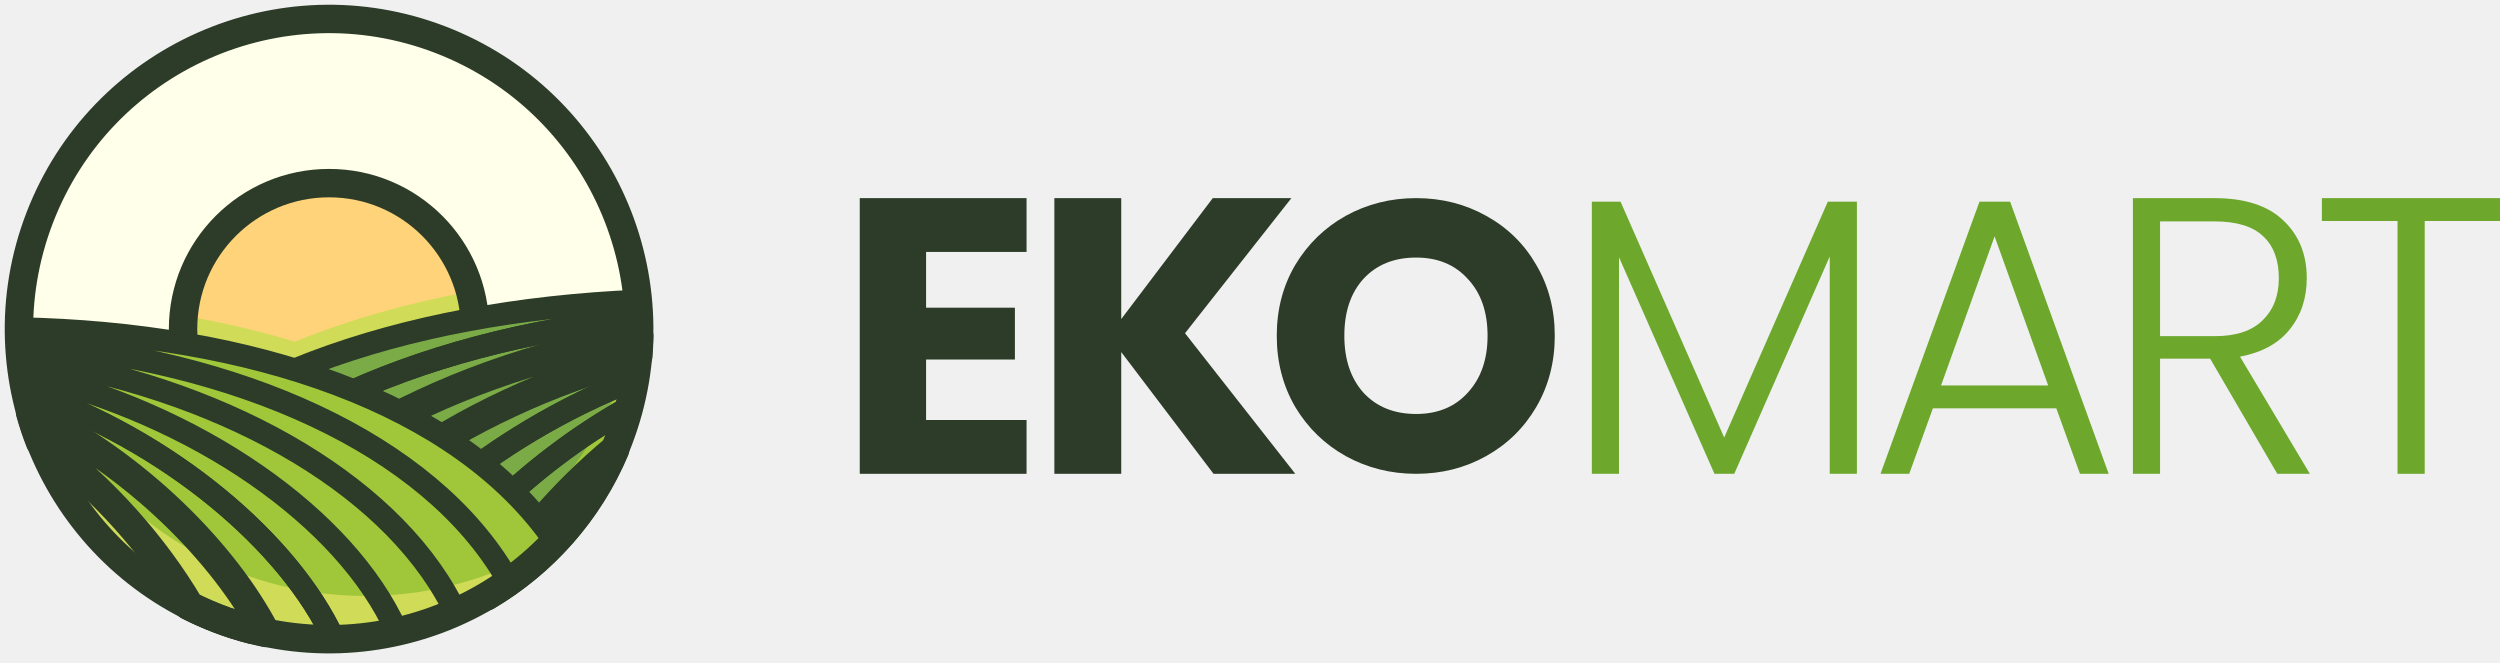
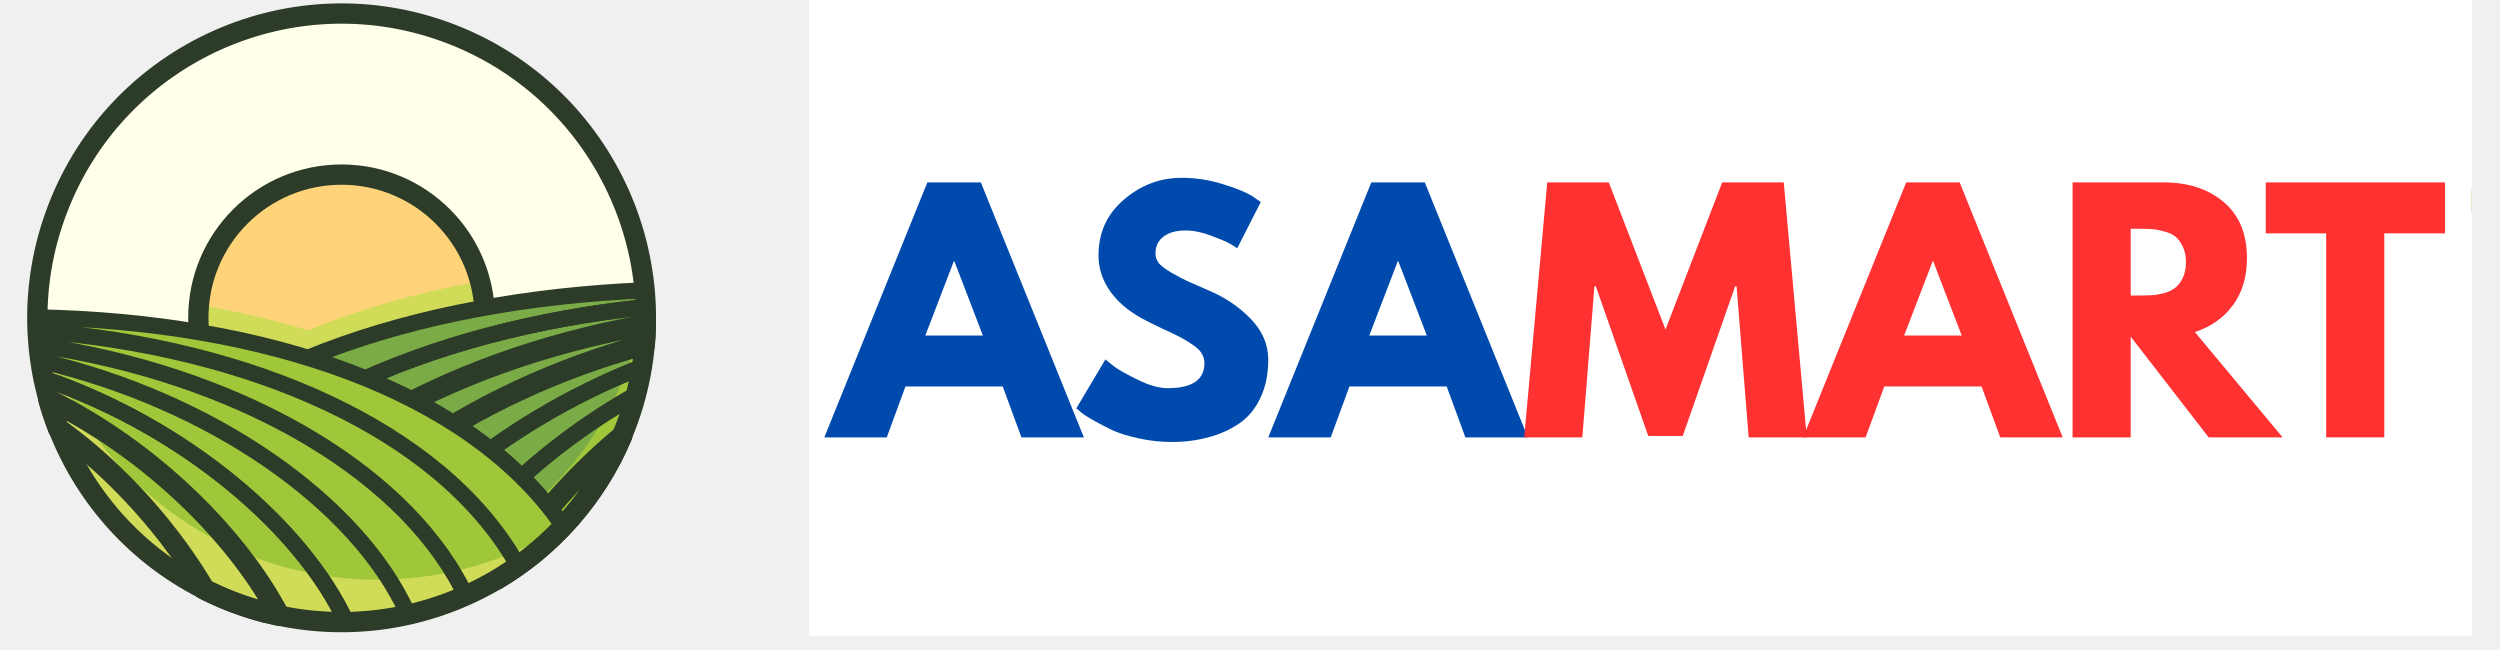
- <svg xmlns="http://www.w3.org/2000/svg" width="132" height="35" viewBox="0 0 132 35" fill="none">
-   <path d="M74.773 25.017C73.427 25.017 72.19 24.706 71.062 24.085C69.948 23.465 69.058 22.601 68.392 21.494C67.739 20.374 67.413 19.119 67.413 17.729C67.413 16.339 67.739 15.09 68.392 13.984C69.058 12.877 69.948 12.013 71.062 11.392C72.19 10.771 73.427 10.461 74.773 10.461C76.118 10.461 77.348 10.771 78.463 11.392C79.591 12.013 80.475 12.877 81.113 13.984C81.766 15.09 82.092 16.339 82.092 17.729C82.092 19.119 81.766 20.374 81.113 21.494C80.461 22.601 79.577 23.465 78.463 24.085C77.348 24.706 76.118 25.017 74.773 25.017ZM74.773 21.858C75.915 21.858 76.825 21.481 77.505 20.725C78.198 19.969 78.544 18.97 78.544 17.729C78.544 16.474 78.198 15.475 77.505 14.733C76.825 13.977 75.915 13.599 74.773 13.599C73.618 13.599 72.693 13.97 72 14.712C71.321 15.455 70.981 16.46 70.981 17.729C70.981 18.984 71.321 19.989 72 20.745C72.693 21.487 73.618 21.858 74.773 21.858Z" fill="#2C3C28" />
-   <path d="M98.045 10.649V25.017H96.61V13.543L91.569 25.017H90.524L85.484 13.585V25.017H84.049V10.649H85.565L91.037 23.101L96.508 10.649H98.045Z" fill="#6DA82D" />
-   <path d="M108.573 21.56H102.057L100.807 25.017H99.29L104.516 10.649H106.135L111.339 25.017H109.823L108.573 21.56ZM108.143 20.352L105.315 12.481L102.487 20.352H108.143Z" fill="#6DA82D" />
-   <path d="M120.24 25.017L116.695 18.936H114.051V25.017H112.617V10.461H116.92C118.519 10.461 119.728 10.85 120.547 11.627C121.38 12.405 121.797 13.425 121.797 14.688C121.797 15.743 121.497 16.646 120.896 17.395C120.308 18.131 119.434 18.61 118.273 18.832L121.961 25.017H120.24ZM114.051 17.749H116.941C118.061 17.749 118.901 17.472 119.461 16.916C120.035 16.361 120.322 15.618 120.322 14.688C120.322 13.73 120.049 12.995 119.502 12.481C118.956 11.953 118.095 11.69 116.92 11.69H114.051V17.749Z" fill="#6DA82D" />
-   <path d="M132 10.461V11.669H128.025V25.017H126.59V11.669H122.595V10.461H132Z" fill="#6DA82D" />
-   <path d="M48.897 13.302V16.246H53.587V18.983H48.897V22.176H54.202V25.017H45.395V10.461H54.202V13.302H48.897Z" fill="#2C3C28" />
-   <path d="M64.075 25.017L59.201 18.589V25.017H55.67V10.461H59.201V16.847L64.034 10.461H68.185L62.568 17.594L68.392 25.017H64.075Z" fill="#2C3C28" />
-   <path d="M32.655 23.25C35.9 14.811 31.689 5.34 23.25 2.095C14.811 -1.15 5.34 3.061 2.095 11.5C-1.15 19.939 3.061 29.41 11.5 32.655C19.939 35.9 29.41 31.689 32.655 23.25Z" fill="#FFFFEA" />
-   <path d="M25.08 17.374C25.08 21.629 21.631 25.081 17.373 25.081C13.117 25.081 9.665 21.632 9.665 17.374C9.665 13.118 13.115 9.669 17.373 9.669C21.628 9.666 25.08 13.118 25.08 17.374Z" fill="#FFD379" />
-   <path d="M17.376 25.081C21.631 25.081 25.084 21.632 25.084 17.374C25.084 16.687 24.987 16.026 24.817 15.394C21.512 16.006 18.393 16.884 15.565 18.045C13.707 17.473 11.743 17.02 9.706 16.675C9.686 16.906 9.671 17.14 9.671 17.376C9.671 21.629 13.12 25.081 17.376 25.081Z" fill="#D0DB58" />
-   <path d="M25.08 17.374C25.08 21.629 21.631 25.081 17.373 25.081C13.117 25.081 9.665 21.632 9.665 17.374C9.665 13.118 13.115 9.669 17.373 9.669C21.628 9.666 25.08 13.118 25.08 17.374Z" stroke="#2C3C28" stroke-width="1.5" stroke-miterlimit="10" stroke-linecap="round" stroke-linejoin="round" />
-   <path d="M33.73 16.799C33.72 16.496 33.703 16.195 33.675 15.896C21.285 16.426 10.12 20.167 4.474 27.446C5.208 28.384 6.039 29.245 6.956 30.003C7.872 30.759 8.874 31.413 9.938 31.958C10.998 32.5 12.124 32.933 13.303 33.234C14.485 33.535 15.718 33.704 16.984 33.734C17.114 33.736 17.243 33.744 17.375 33.744C18.631 33.744 19.852 33.597 21.026 33.331C22.695 32.95 24.269 32.316 25.699 31.468C28.701 29.692 31.089 26.984 32.459 23.743C32.763 23.027 33.014 22.283 33.215 21.52C33.342 21.032 33.447 20.532 33.529 20.027C33.593 19.629 33.643 19.227 33.678 18.819C33.708 18.468 33.728 18.115 33.735 17.759C33.737 17.63 33.745 17.503 33.745 17.374C33.745 17.182 33.737 16.991 33.73 16.799Z" fill="#7BAB47" />
-   <path d="M33.243 18.508C33.029 19.333 32.755 20.134 32.429 20.905C30.952 24.402 28.378 27.32 25.142 29.235C23.598 30.15 21.904 30.834 20.103 31.242C18.837 31.53 17.521 31.687 16.166 31.687C16.024 31.687 15.885 31.68 15.746 31.677C14.378 31.645 13.05 31.463 11.776 31.137C10.505 30.811 9.292 30.344 8.15 29.762C7.001 29.175 5.922 28.469 4.934 27.655C4.81 27.551 4.688 27.441 4.566 27.334C4.536 27.372 4.504 27.409 4.474 27.449C5.208 28.387 6.039 29.247 6.956 30.006C7.872 30.762 8.874 31.416 9.938 31.96C10.998 32.503 12.124 32.935 13.303 33.236C14.485 33.537 15.718 33.706 16.984 33.736C17.114 33.739 17.243 33.746 17.375 33.746C18.631 33.746 19.852 33.599 21.026 33.333C22.695 32.953 24.269 32.319 25.699 31.471C28.701 29.695 31.089 26.986 32.459 23.746C32.763 23.029 33.014 22.286 33.215 21.522C33.342 21.035 33.447 20.535 33.529 20.03C33.593 19.632 33.643 19.229 33.678 18.821C33.708 18.47 33.728 18.117 33.735 17.762C33.737 17.632 33.745 17.505 33.745 17.376C33.745 17.185 33.737 16.993 33.73 16.802C33.723 16.57 33.705 16.341 33.688 16.11C33.658 16.376 33.623 16.64 33.581 16.901C33.491 17.443 33.379 17.98 33.243 18.508Z" fill="#A0C73A" />
-   <path d="M32.459 23.74C29.698 26.036 27.375 28.794 25.699 31.465C28.701 29.69 31.089 26.984 32.459 23.74Z" stroke="#2C3C28" stroke-width="1.541" stroke-miterlimit="10" stroke-linecap="round" stroke-linejoin="round" />
-   <path d="M33.678 18.819C33.707 18.468 33.727 18.115 33.735 17.759C22.876 19.692 13.594 25.021 9.938 31.956C10.998 32.498 12.124 32.93 13.303 33.231C16.273 27.068 24.174 21.388 33.678 18.819Z" stroke="#2C3C28" stroke-width="1.541" stroke-miterlimit="10" stroke-linecap="round" stroke-linejoin="round" />
-   <path d="M33.735 17.759C33.737 17.63 33.745 17.503 33.745 17.374C33.745 17.182 33.737 16.991 33.73 16.799C21.916 18.028 11.54 22.656 6.956 30.001C7.871 30.757 8.874 31.411 9.938 31.956C13.594 25.022 22.876 19.692 33.735 17.759Z" stroke="#2C3C28" stroke-width="1.2" stroke-miterlimit="10" stroke-linecap="round" stroke-linejoin="round" />
-   <path d="M33.73 16.799C33.72 16.496 33.703 16.195 33.675 15.896C21.285 16.426 10.12 20.167 4.474 27.446C5.208 28.384 6.039 29.245 6.956 30.003C11.54 22.656 21.916 18.025 33.73 16.799Z" stroke="#2C3C28" stroke-width="1.2" stroke-miterlimit="10" stroke-linecap="round" stroke-linejoin="round" />
-   <path d="M32.459 23.74C32.762 23.024 33.013 22.28 33.215 21.517C27.741 24.574 23.314 29.162 21.025 33.328C22.694 32.948 24.269 32.313 25.699 31.465C27.375 28.794 29.698 26.038 32.459 23.74Z" stroke="#2C3C28" stroke-width="1.2" stroke-miterlimit="10" stroke-linecap="round" stroke-linejoin="round" />
-   <path d="M33.217 21.517C33.344 21.03 33.448 20.53 33.53 20.025C25.825 23.037 19.555 28.528 16.988 33.731C17.118 33.734 17.247 33.741 17.379 33.741C18.635 33.741 19.856 33.594 21.03 33.328C23.316 29.165 27.743 24.576 33.217 21.517Z" stroke="#2C3C28" stroke-width="1.2" stroke-miterlimit="10" stroke-linecap="round" stroke-linejoin="round" />
-   <path d="M33.529 20.027C33.594 19.63 33.644 19.227 33.679 18.819C24.175 21.39 16.274 27.071 13.304 33.234C14.486 33.535 15.719 33.704 16.985 33.734C19.554 28.531 25.824 23.039 33.529 20.027Z" stroke="#2C3C28" stroke-width="1.2" stroke-miterlimit="10" stroke-linecap="round" stroke-linejoin="round" />
-   <path d="M1.006 17.351C1.006 17.359 1.006 17.366 1.006 17.374C1.006 17.612 1.013 17.849 1.023 18.082C1.036 18.341 1.053 18.6 1.075 18.856C1.1 19.137 1.133 19.418 1.173 19.694C1.217 20.012 1.269 20.328 1.332 20.639C1.409 21.025 1.506 21.403 1.61 21.776C1.757 22.308 1.931 22.828 2.13 23.335C3.602 27.098 6.425 30.18 10.007 31.988C11.263 32.622 12.608 33.102 14.023 33.396C15.105 33.622 16.227 33.741 17.376 33.741C17.458 33.741 17.538 33.736 17.62 33.736C22.224 33.669 26.367 31.702 29.299 28.583C24.241 21.214 13.175 17.592 1.006 17.351Z" fill="#A0C73A" />
-   <path d="M19.331 31.468C18.008 31.468 16.715 31.331 15.468 31.07C13.839 30.732 12.287 30.177 10.84 29.448C6.716 27.364 3.463 23.813 1.767 19.48C1.538 18.896 1.337 18.296 1.168 17.684C1.138 17.575 1.11 17.463 1.08 17.354C1.056 17.354 1.031 17.351 1.006 17.351C1.006 17.359 1.006 17.366 1.006 17.374C1.006 17.612 1.013 17.849 1.023 18.082C1.036 18.341 1.053 18.6 1.075 18.856C1.1 19.137 1.133 19.418 1.173 19.694C1.217 20.012 1.269 20.328 1.332 20.639C1.409 21.025 1.506 21.403 1.61 21.776C1.757 22.308 1.931 22.828 2.13 23.335C3.602 27.098 6.425 30.18 10.007 31.988C11.263 32.622 12.608 33.102 14.023 33.396C15.105 33.622 16.227 33.741 17.376 33.741C17.458 33.741 17.538 33.736 17.62 33.736C22.191 33.669 26.305 31.729 29.235 28.648C26.432 30.384 23.141 31.408 19.612 31.461C19.52 31.463 19.425 31.468 19.331 31.468Z" fill="#D0DB58" />
-   <path d="M1.608 21.778C1.755 22.311 1.929 22.83 2.128 23.338C5.461 25.738 8.217 28.959 10.005 31.991C11.261 32.625 12.606 33.105 14.022 33.398C11.858 29.252 7.264 24.564 1.608 21.778Z" stroke="#2C3C28" stroke-width="1.541" stroke-miterlimit="10" stroke-linecap="round" stroke-linejoin="round" />
-   <path d="M2.131 23.335C3.604 27.098 6.427 30.18 10.008 31.988C8.22 28.959 5.464 25.738 2.131 23.335Z" stroke="#2C3C28" stroke-width="1.2" stroke-miterlimit="10" stroke-linecap="round" stroke-linejoin="round" />
-   <path d="M1.333 20.642C1.41 21.027 1.507 21.405 1.611 21.778C7.267 24.566 11.861 29.252 14.024 33.398C15.106 33.624 16.228 33.744 17.377 33.744C17.459 33.744 17.539 33.739 17.621 33.739C15.28 28.687 8.99 23.265 1.333 20.642Z" stroke="#2C3C28" stroke-width="1.2" stroke-miterlimit="10" stroke-linecap="round" stroke-linejoin="round" />
-   <path d="M1.023 18.082C1.013 17.849 1.006 17.612 1.006 17.374C1.006 17.366 1.006 17.359 1.006 17.351C13.175 17.592 24.241 21.214 29.299 28.583C26.367 31.702 22.224 33.669 17.62 33.736C15.279 28.688 8.992 23.266 1.332 20.639C1.269 20.328 1.217 20.012 1.173 19.694M1.023 18.082C12.466 18.973 22.636 23.375 26.77 30.54C22.639 23.375 12.466 18.973 1.023 18.082ZM1.023 18.082C1.036 18.341 1.053 18.6 1.075 18.856M1.075 18.856C11.447 20.386 20.443 25.352 23.848 31.906C20.443 25.35 11.449 20.383 1.075 18.856ZM1.075 18.856C1.1 19.137 1.133 19.418 1.173 19.694M1.173 19.694C10.44 21.853 18.242 27.34 20.923 33.271" stroke="#2C3C28" stroke-width="1.2" stroke-miterlimit="10" stroke-linecap="round" stroke-linejoin="round" />
-   <path d="M32.655 23.25C35.9 14.811 31.689 5.34 23.25 2.095C14.811 -1.15 5.34 3.061 2.095 11.5C-1.15 19.939 3.061 29.41 11.5 32.655C19.939 35.9 29.41 31.689 32.655 23.25Z" stroke="#2C3C28" stroke-width="1.5" stroke-miterlimit="10" stroke-linecap="round" stroke-linejoin="round" />
+ <svg xmlns="http://www.w3.org/2000/svg" width="181" zoomAndPan="magnify" viewBox="0 0 135.75 35.25" height="47" preserveAspectRatio="xMidYMid meet" version="1.0">
+   <defs>
+     <g />
+     <clipPath id="60a02eacb0">
+       <path d="M 124 10 L 134.215 10 L 134.215 25 L 124 25 Z M 124 10 " clip-rule="nonzero" />
+     </clipPath>
+     <clipPath id="c26c643ff7">
+       <path d="M 17 19 L 36 19 L 36 34.516 L 17 34.516 Z M 17 19 " clip-rule="nonzero" />
+     </clipPath>
+     <clipPath id="698201397f">
+       <path d="M 13 18 L 36 18 L 36 34.516 L 13 34.516 Z M 13 18 " clip-rule="nonzero" />
+     </clipPath>
+     <clipPath id="16a6179527">
+       <path d="M 1.293 20 L 20 20 L 20 34.516 L 1.293 34.516 Z M 1.293 20 " clip-rule="nonzero" />
+     </clipPath>
+     <clipPath id="5050d7ee67">
+       <path d="M 1.293 16 L 32 16 L 32 34.516 L 1.293 34.516 Z M 1.293 16 " clip-rule="nonzero" />
+     </clipPath>
+     <clipPath id="aaffa1fd81">
+       <path d="M 1.293 0 L 36 0 L 36 34.516 L 1.293 34.516 Z M 1.293 0 " clip-rule="nonzero" />
+     </clipPath>
+     <clipPath id="32024ad126">
+       <path d="M 43.922 0 L 134.215 0 L 134.215 34.516 L 43.922 34.516 Z M 43.922 0 " clip-rule="nonzero" />
+     </clipPath>
+     <clipPath id="6a7eae9a8d">
+       <path d="M 0.922 0 L 91.215 0 L 91.215 34.516 L 0.922 34.516 Z M 0.922 0 " clip-rule="nonzero" />
+     </clipPath>
+     <clipPath id="fa43ccc575">
+       <rect x="0" width="92" y="0" height="35" />
+     </clipPath>
+   </defs>
+   <path fill="#2c3c28" d="M 76.469 24.969 C 75.109 24.969 73.863 24.656 72.723 24.027 C 71.598 23.402 70.699 22.531 70.027 21.414 C 69.371 20.285 69.039 19.016 69.039 17.613 C 69.039 16.211 69.371 14.953 70.027 13.836 C 70.699 12.719 71.598 11.848 72.723 11.223 C 73.863 10.594 75.109 10.281 76.469 10.281 C 77.824 10.281 79.066 10.594 80.191 11.223 C 81.328 11.848 82.223 12.719 82.867 13.836 C 83.523 14.953 83.852 16.211 83.852 17.613 C 83.852 19.016 83.523 20.285 82.867 21.414 C 82.207 22.531 81.316 23.402 80.191 24.027 C 79.066 24.656 77.824 24.969 76.469 24.969 Z M 76.469 21.781 C 77.621 21.781 78.539 21.402 79.223 20.637 C 79.922 19.875 80.273 18.867 80.273 17.613 C 80.273 16.348 79.922 15.34 79.223 14.59 C 78.539 13.828 77.621 13.449 76.469 13.449 C 75.301 13.449 74.371 13.82 73.668 14.57 C 72.984 15.32 72.641 16.336 72.641 17.613 C 72.641 18.883 72.984 19.895 73.668 20.66 C 74.371 21.406 75.301 21.781 76.469 21.781 Z M 76.469 21.781 " fill-opacity="1" fill-rule="nonzero" />
+   <path fill="#6da82d" d="M 99.949 10.469 L 99.949 24.969 L 98.504 24.969 L 98.504 13.391 L 93.418 24.969 L 92.363 24.969 L 87.273 13.434 L 87.273 24.969 L 85.828 24.969 L 85.828 10.469 L 87.359 10.469 L 92.879 23.035 L 98.398 10.469 Z M 99.949 10.469 " fill-opacity="1" fill-rule="nonzero" />
+   <path fill="#6da82d" d="M 110.574 21.48 L 104 21.48 L 102.738 24.969 L 101.207 24.969 L 106.48 10.469 L 108.113 10.469 L 113.367 24.969 L 111.836 24.969 Z M 110.141 20.262 L 107.285 12.32 L 104.434 20.262 Z M 110.141 20.262 " fill-opacity="1" fill-rule="nonzero" />
+   <path fill="#6da82d" d="M 122.348 24.969 L 118.77 18.832 L 116.102 18.832 L 116.102 24.969 L 114.656 24.969 L 114.656 10.281 L 118.996 10.281 C 120.609 10.281 121.828 10.672 122.656 11.457 C 123.496 12.242 123.918 13.273 123.918 14.547 C 123.918 15.613 123.613 16.523 123.008 17.277 C 122.414 18.02 121.531 18.504 120.363 18.727 L 124.082 24.969 Z M 116.102 17.637 L 119.02 17.637 C 120.148 17.637 120.996 17.355 121.562 16.797 C 122.141 16.234 122.43 15.484 122.43 14.547 C 122.43 13.582 122.152 12.836 121.602 12.32 C 121.051 11.785 120.184 11.52 118.996 11.52 L 116.102 11.52 Z M 116.102 17.637 " fill-opacity="1" fill-rule="nonzero" />
+   <g clip-path="url(#60a02eacb0)">
+     <path fill="#6da82d" d="M 134.215 10.281 L 134.215 11.5 L 130.203 11.5 L 130.203 24.969 L 128.754 24.969 L 128.754 11.5 L 124.723 11.5 L 124.723 10.281 Z M 134.215 10.281 " fill-opacity="1" fill-rule="nonzero" />
+   </g>
+   <path fill="#2c3c28" d="M 50.355 13.148 L 50.355 16.117 L 55.09 16.117 L 55.09 18.879 L 50.355 18.879 L 50.355 22.102 L 55.711 22.102 L 55.711 24.969 L 46.824 24.969 L 46.824 10.281 L 55.711 10.281 L 55.711 13.148 Z M 50.355 13.148 " fill-opacity="1" fill-rule="nonzero" />
+   <path fill="#2c3c28" d="M 65.672 24.969 L 60.754 18.484 L 60.754 24.969 L 57.191 24.969 L 57.191 10.281 L 60.754 10.281 L 60.754 16.727 L 65.633 10.281 L 69.82 10.281 L 64.152 17.48 L 70.027 24.969 Z M 65.672 24.969 " fill-opacity="1" fill-rule="nonzero" />
+   <path fill="#ffffea" d="M 33.969 23.188 C 37.242 14.672 32.992 5.113 24.477 1.84 C 15.961 -1.434 6.406 2.812 3.133 11.328 C -0.145 19.844 4.105 29.402 12.621 32.676 C 21.137 35.949 30.695 31.703 33.969 23.188 Z M 33.969 23.188 " fill-opacity="1" fill-rule="nonzero" />
+   <path fill="#ffd379" d="M 26.324 17.258 C 26.324 21.551 22.844 25.035 18.547 25.035 C 14.254 25.035 10.77 21.555 10.77 17.258 C 10.77 12.961 14.25 9.48 18.547 9.48 C 22.844 9.48 26.324 12.961 26.324 17.258 Z M 26.324 17.258 " fill-opacity="1" fill-rule="nonzero" />
+   <path fill="#d0db58" d="M 18.551 25.035 C 22.844 25.035 26.328 21.555 26.328 17.258 C 26.328 16.562 26.23 15.895 26.059 15.258 C 22.723 15.875 19.574 16.762 16.723 17.934 C 14.848 17.355 12.863 16.898 10.809 16.551 C 10.789 16.785 10.773 17.02 10.773 17.258 C 10.773 21.551 14.254 25.035 18.551 25.035 Z M 18.551 25.035 " fill-opacity="1" fill-rule="nonzero" />
+   <path stroke-linecap="round" transform="matrix(0.734375, 0, 0, 0.734375, 1.291667, 0.000000979167)" fill="none" stroke-linejoin="round" d="M 34.087 23.5 C 34.087 29.346 29.348 34.09 23.496 34.09 C 17.651 34.09 12.906 29.351 12.906 23.5 C 12.906 17.649 17.645 12.91 23.496 12.91 C 29.348 12.91 34.087 17.649 34.087 23.5 Z M 34.087 23.5 " stroke="#2c3c28" stroke-width="1.5" stroke-opacity="1" stroke-miterlimit="10" />
+   <path fill="#7bab47" d="M 35.051 16.676 C 35.043 16.371 35.023 16.066 34.996 15.766 C 22.492 16.301 11.227 20.074 5.531 27.422 C 6.27 28.367 7.109 29.234 8.035 30 C 8.957 30.762 9.969 31.422 11.043 31.973 C 12.113 32.52 13.25 32.957 14.438 33.262 C 15.633 33.562 16.875 33.734 18.152 33.766 C 18.285 33.766 18.414 33.773 18.547 33.773 C 19.816 33.773 21.047 33.629 22.23 33.359 C 23.914 32.973 25.504 32.336 26.949 31.48 C 29.977 29.688 32.387 26.953 33.77 23.684 C 34.074 22.961 34.328 22.211 34.531 21.441 C 34.66 20.949 34.766 20.445 34.848 19.934 C 34.914 19.531 34.965 19.125 35 18.715 C 35.027 18.359 35.047 18.004 35.055 17.645 C 35.059 17.516 35.066 17.387 35.066 17.258 C 35.066 17.062 35.059 16.871 35.051 16.676 Z M 35.051 16.676 " fill-opacity="1" fill-rule="nonzero" />
+   <path fill="#a0c73a" d="M 34.559 18.402 C 34.344 19.234 34.066 20.043 33.738 20.82 C 32.246 24.348 29.652 27.293 26.387 29.227 C 24.828 30.148 23.117 30.84 21.301 31.25 C 20.023 31.543 18.695 31.699 17.328 31.699 C 17.184 31.699 17.043 31.691 16.902 31.691 C 15.523 31.656 14.184 31.473 12.898 31.145 C 11.617 30.816 10.391 30.344 9.238 29.758 C 8.078 29.164 6.992 28.453 5.996 27.633 C 5.867 27.527 5.746 27.414 5.621 27.309 C 5.594 27.344 5.559 27.383 5.531 27.422 C 6.27 28.371 7.109 29.238 8.035 30.004 C 8.957 30.766 9.969 31.426 11.043 31.977 C 12.113 32.523 13.25 32.961 14.438 33.262 C 15.633 33.566 16.875 33.738 18.152 33.766 C 18.285 33.77 18.414 33.777 18.547 33.777 C 19.816 33.777 21.047 33.629 22.23 33.359 C 23.914 32.977 25.504 32.336 26.949 31.48 C 29.977 29.688 32.387 26.957 33.77 23.688 C 34.074 22.965 34.328 22.215 34.531 21.441 C 34.66 20.949 34.766 20.445 34.848 19.938 C 34.914 19.535 34.965 19.129 35 18.719 C 35.027 18.363 35.047 18.008 35.055 17.648 C 35.059 17.516 35.066 17.391 35.066 17.258 C 35.066 17.066 35.059 16.871 35.051 16.68 C 35.043 16.445 35.027 16.215 35.008 15.98 C 34.977 16.25 34.945 16.516 34.902 16.781 C 34.809 17.328 34.699 17.867 34.559 18.402 Z M 34.559 18.402 " fill-opacity="1" fill-rule="nonzero" />
+   <path stroke-linecap="round" transform="matrix(0.734375, 0, 0, 0.734375, 1.291667, 0.000000979167)" fill="none" stroke-linejoin="round" d="M 44.225 32.245 C 40.433 35.399 37.241 39.191 34.938 42.862 C 39.06 40.42 42.342 36.702 44.225 32.245 Z M 44.225 32.245 " stroke="#2c3c28" stroke-width="1.541" stroke-opacity="1" stroke-miterlimit="10" />
+   <path stroke-linecap="round" transform="matrix(0.734375, 0, 0, 0.734375, 1.291667, 0.000000979167)" fill="none" stroke-linejoin="round" d="M 45.901 25.484 C 45.938 25 45.965 24.516 45.975 24.027 C 31.055 26.681 18.305 34.005 13.278 43.532 C 14.736 44.282 16.284 44.872 17.901 45.287 C 21.986 36.819 32.842 29.016 45.901 25.484 Z M 45.901 25.484 " stroke="#2c3c28" stroke-width="1.541" stroke-opacity="1" stroke-miterlimit="10" />
+   <path stroke-linecap="round" transform="matrix(0.734375, 0, 0, 0.734375, 1.291667, 0.000000979167)" fill="none" stroke-linejoin="round" d="M 45.975 24.027 C 45.98 23.851 45.991 23.676 45.991 23.5 C 45.991 23.234 45.98 22.973 45.97 22.707 C 29.736 24.399 15.48 30.755 9.183 40.846 C 10.438 41.888 11.816 42.787 13.278 43.532 C 18.305 34.005 31.055 26.681 45.975 24.027 Z M 45.975 24.027 " stroke="#2c3c28" stroke-width="1.2" stroke-opacity="1" stroke-miterlimit="10" />
+   <path stroke-linecap="round" transform="matrix(0.734375, 0, 0, 0.734375, 1.291667, 0.000000979167)" fill="none" stroke-linejoin="round" d="M 45.97 22.707 C 45.959 22.293 45.933 21.878 45.895 21.468 C 28.869 22.197 13.528 27.335 5.773 37.34 C 6.778 38.628 7.922 39.809 9.183 40.851 C 15.48 30.755 29.736 24.394 45.97 22.707 Z M 45.97 22.707 " stroke="#2c3c28" stroke-width="1.2" stroke-opacity="1" stroke-miterlimit="10" />
+   <path stroke-linecap="round" transform="matrix(0.734375, 0, 0, 0.734375, 1.291667, 0.000000979167)" fill="none" stroke-linejoin="round" d="M 44.225 32.245 C 44.64 31.261 44.986 30.239 45.262 29.191 C 37.741 33.394 31.656 39.697 28.512 45.42 C 30.805 44.899 32.97 44.027 34.933 42.862 C 37.236 39.191 40.433 35.404 44.225 32.245 Z M 44.225 32.245 " stroke="#2c3c28" stroke-width="1.2" stroke-opacity="1" stroke-miterlimit="10" />
+   <g clip-path="url(#c26c643ff7)">
+     <path stroke-linecap="round" transform="matrix(0.734375, 0, 0, 0.734375, 1.291667, 0.000000979167)" fill="none" stroke-linejoin="round" d="M 45.262 29.191 C 45.438 28.521 45.582 27.835 45.693 27.144 C 35.108 31.282 26.491 38.824 22.965 45.973 C 23.14 45.979 23.321 45.989 23.502 45.989 C 25.225 45.989 26.906 45.787 28.518 45.42 C 31.661 39.702 37.741 33.394 45.262 29.191 Z M 45.262 29.191 " stroke="#2c3c28" stroke-width="1.2" stroke-opacity="1" stroke-miterlimit="10" />
+   </g>
+   <g clip-path="url(#698201397f)">
+     <path stroke-linecap="round" transform="matrix(0.734375, 0, 0, 0.734375, 1.291667, 0.000000979167)" fill="none" stroke-linejoin="round" d="M 45.693 27.144 C 45.784 26.596 45.848 26.043 45.895 25.484 C 32.842 29.016 21.98 36.824 17.901 45.293 C 19.523 45.702 21.22 45.936 22.959 45.979 C 26.491 38.83 35.108 31.282 45.693 27.144 Z M 45.693 27.144 " stroke="#2c3c28" stroke-width="1.2" stroke-opacity="1" stroke-miterlimit="10" />
+   </g>
+   <path fill="#a0c73a" d="M 2.031 17.234 C 2.031 17.242 2.031 17.25 2.031 17.258 C 2.031 17.496 2.039 17.734 2.047 17.973 C 2.059 18.234 2.078 18.492 2.102 18.754 C 2.125 19.035 2.16 19.32 2.199 19.598 C 2.242 19.918 2.297 20.238 2.359 20.551 C 2.438 20.941 2.535 21.32 2.641 21.699 C 2.789 22.234 2.965 22.762 3.164 23.273 C 4.652 27.07 7.5 30.18 11.113 32.004 C 12.379 32.645 13.738 33.129 15.164 33.422 C 16.258 33.652 17.391 33.773 18.551 33.773 C 18.633 33.773 18.711 33.766 18.793 33.766 C 23.441 33.699 27.621 31.715 30.582 28.566 C 25.477 21.133 14.309 17.477 2.031 17.234 Z M 2.031 17.234 " fill-opacity="1" fill-rule="nonzero" />
+   <path fill="#d0db58" d="M 20.523 31.48 C 19.188 31.48 17.883 31.34 16.625 31.078 C 14.98 30.734 13.414 30.176 11.953 29.441 C 7.793 27.336 4.512 23.754 2.797 19.383 C 2.566 18.793 2.363 18.188 2.195 17.57 C 2.164 17.461 2.137 17.348 2.105 17.238 C 2.082 17.238 2.055 17.234 2.031 17.234 C 2.031 17.242 2.031 17.25 2.031 17.258 C 2.031 17.496 2.039 17.734 2.047 17.973 C 2.059 18.234 2.078 18.492 2.102 18.754 C 2.125 19.035 2.16 19.32 2.199 19.598 C 2.242 19.918 2.297 20.238 2.359 20.551 C 2.438 20.941 2.535 21.32 2.641 21.699 C 2.789 22.234 2.965 22.762 3.164 23.273 C 4.652 27.07 7.5 30.18 11.113 32.004 C 12.379 32.645 13.738 33.129 15.164 33.422 C 16.258 33.652 17.391 33.773 18.551 33.773 C 18.633 33.773 18.711 33.766 18.793 33.766 C 23.406 33.699 27.559 31.742 30.516 28.633 C 27.688 30.383 24.367 31.418 20.805 31.473 C 20.711 31.473 20.617 31.48 20.523 31.48 Z M 20.523 31.48 " fill-opacity="1" fill-rule="nonzero" />
+   <path stroke-linecap="round" transform="matrix(0.734375, 0, 0, 0.734375, 1.291667, 0.000000979167)" fill="none" stroke-linejoin="round" d="M 1.837 29.548 C 2.039 30.282 2.278 30.995 2.55 31.691 C 7.129 34.989 10.917 39.415 13.374 43.58 C 15.098 44.452 16.949 45.112 18.89 45.516 C 15.917 39.819 9.608 33.378 1.837 29.548 Z M 1.837 29.548 " stroke="#2c3c28" stroke-width="1.541" stroke-opacity="1" stroke-miterlimit="10" />
+   <path stroke-linecap="round" transform="matrix(0.734375, 0, 0, 0.734375, 1.291667, 0.000000979167)" fill="none" stroke-linejoin="round" d="M 2.55 31.691 C 4.576 36.862 8.454 41.096 13.374 43.58 C 10.917 39.415 7.129 34.989 2.55 31.691 Z M 2.55 31.691 " stroke="#2c3c28" stroke-width="1.2" stroke-opacity="1" stroke-miterlimit="10" />
+   <g clip-path="url(#16a6179527)">
+     <path stroke-linecap="round" transform="matrix(0.734375, 0, 0, 0.734375, 1.291667, 0.000000979167)" fill="none" stroke-linejoin="round" d="M 1.459 27.989 C 1.56 28.516 1.699 29.037 1.842 29.548 C 9.613 33.383 15.922 39.819 18.895 45.516 C 20.385 45.83 21.922 45.989 23.502 45.989 C 23.613 45.989 23.725 45.984 23.837 45.984 C 20.624 39.043 11.98 31.596 1.459 27.989 Z M 1.459 27.989 " stroke="#2c3c28" stroke-width="1.2" stroke-opacity="1" stroke-miterlimit="10" />
+   </g>
+   <g clip-path="url(#5050d7ee67)">
+     <path stroke-linecap="round" transform="matrix(0.734375, 0, 0, 0.734375, 1.291667, 0.000000979167)" fill="none" stroke-linejoin="round" d="M 1.028 24.473 C 1.018 24.149 1.007 23.824 1.007 23.5 C 1.007 23.489 1.007 23.479 1.007 23.468 C 17.725 23.798 32.933 28.777 39.885 38.899 C 35.853 43.186 30.161 45.888 23.832 45.979 C 20.619 39.043 11.98 31.596 1.454 27.984 C 1.369 27.559 1.294 27.122 1.236 26.686 M 1.028 24.473 C 16.752 25.697 30.725 31.745 36.406 41.59 C 30.73 31.745 16.752 25.697 1.028 24.473 Z M 1.028 24.473 C 1.044 24.83 1.071 25.181 1.103 25.537 M 1.103 25.537 C 15.353 27.638 27.715 34.463 32.39 43.468 C 27.715 34.457 15.358 27.633 1.103 25.537 Z M 1.103 25.537 C 1.135 25.92 1.183 26.309 1.236 26.686 M 1.236 26.686 C 13.97 29.654 24.688 37.191 28.374 45.34 " stroke="#2c3c28" stroke-width="1.2" stroke-opacity="1" stroke-miterlimit="10" />
+   </g>
+   <g clip-path="url(#aaffa1fd81)">
+     <path stroke-linecap="round" transform="matrix(0.734375, 0, 0, 0.734375, 1.291667, 0.000000979167)" fill="none" stroke-linejoin="round" d="M 44.496 31.574 C 48.954 19.979 43.167 6.963 31.571 2.505 C 19.975 -1.952 6.965 3.83 2.507 15.426 C -1.956 27.021 3.832 40.037 15.427 44.495 C 27.023 48.952 40.039 43.17 44.496 31.574 Z M 44.496 31.574 " stroke="#2c3c28" stroke-width="1.5" stroke-opacity="1" stroke-miterlimit="10" />
+   </g>
+   <g clip-path="url(#32024ad126)">
+     <g transform="matrix(1, 0, 0, 1, 43, -0.00000000000000115)">
+       <g clip-path="url(#fa43ccc575)">
+         <g clip-path="url(#6a7eae9a8d)">
+           <path fill="#ffffff" d="M 0.922 0 L 91.258 0 L 91.258 34.516 L 0.922 34.516 Z M 0.922 0 " fill-opacity="1" fill-rule="nonzero" />
+         </g>
+       </g>
+     </g>
+   </g>
+   <g fill="#004aad" fill-opacity="1">
+     <g transform="translate(45.2293, 23.7495)">
+       <g>
+         <path d="M 8.031 -13.844 L 13.625 0 L 10.234 0 L 9.219 -2.766 L 3.938 -2.766 L 2.922 0 L -0.469 0 L 5.125 -13.844 Z M 8.141 -5.531 L 6.594 -9.562 L 6.562 -9.562 L 5.016 -5.531 Z M 8.141 -5.531 " />
+       </g>
+     </g>
+   </g>
+   <g fill="#004aad" fill-opacity="1">
+     <g transform="translate(58.05481, 23.7495)">
+       <g>
+         <path d="M 6.109 -14.094 C 6.859 -14.094 7.586 -13.984 8.297 -13.766 C 9.016 -13.547 9.551 -13.332 9.906 -13.125 L 10.406 -12.781 L 9.125 -10.266 C 9.031 -10.336 8.891 -10.426 8.703 -10.531 C 8.523 -10.633 8.191 -10.773 7.703 -10.953 C 7.211 -11.141 6.754 -11.234 6.328 -11.234 C 5.797 -11.234 5.391 -11.117 5.109 -10.891 C 4.828 -10.672 4.688 -10.367 4.688 -9.984 C 4.688 -9.797 4.75 -9.617 4.875 -9.453 C 5.008 -9.297 5.238 -9.125 5.562 -8.938 C 5.895 -8.75 6.18 -8.598 6.422 -8.484 C 6.672 -8.379 7.051 -8.211 7.562 -7.984 C 8.457 -7.609 9.223 -7.094 9.859 -6.438 C 10.492 -5.781 10.812 -5.039 10.812 -4.219 C 10.812 -3.414 10.664 -2.719 10.375 -2.125 C 10.094 -1.531 9.703 -1.066 9.203 -0.734 C 8.703 -0.398 8.148 -0.156 7.547 0 C 6.941 0.164 6.289 0.25 5.594 0.25 C 4.988 0.25 4.395 0.188 3.812 0.062 C 3.227 -0.062 2.738 -0.211 2.344 -0.391 C 1.957 -0.578 1.609 -0.758 1.297 -0.938 C 0.984 -1.113 0.754 -1.266 0.609 -1.391 L 0.391 -1.578 L 1.969 -4.234 C 2.102 -4.117 2.285 -3.973 2.516 -3.797 C 2.754 -3.629 3.172 -3.398 3.766 -3.109 C 4.367 -2.816 4.898 -2.672 5.359 -2.672 C 6.68 -2.672 7.344 -3.125 7.344 -4.031 C 7.344 -4.219 7.297 -4.391 7.203 -4.547 C 7.109 -4.711 6.941 -4.875 6.703 -5.031 C 6.461 -5.195 6.25 -5.328 6.062 -5.422 C 5.883 -5.523 5.582 -5.672 5.156 -5.859 C 4.738 -6.055 4.43 -6.207 4.234 -6.312 C 3.391 -6.727 2.738 -7.242 2.281 -7.859 C 1.82 -8.484 1.594 -9.156 1.594 -9.875 C 1.594 -11.113 2.051 -12.125 2.969 -12.906 C 3.883 -13.695 4.93 -14.094 6.109 -14.094 Z M 6.109 -14.094 " />
+       </g>
+     </g>
+   </g>
+   <g fill="#004aad" fill-opacity="1">
+     <g transform="translate(69.3359, 23.7495)">
+       <g>
+         <path d="M 8.031 -13.844 L 13.625 0 L 10.234 0 L 9.219 -2.766 L 3.938 -2.766 L 2.922 0 L -0.469 0 L 5.125 -13.844 Z M 8.141 -5.531 L 6.594 -9.562 L 6.562 -9.562 L 5.016 -5.531 Z M 8.141 -5.531 " />
+       </g>
+     </g>
+   </g>
+   <g fill="#ff3131" fill-opacity="1">
+     <g transform="translate(82.49883, 23.7495)">
+       <g>
+         <path d="M 12.453 0 L 11.797 -8.203 L 11.719 -8.203 L 8.875 -0.078 L 7 -0.078 L 4.156 -8.203 L 4.078 -8.203 L 3.422 0 L 0.266 0 L 1.516 -13.844 L 4.859 -13.844 L 7.938 -5.859 L 11.016 -13.844 L 14.359 -13.844 L 15.609 0 Z M 12.453 0 " />
+       </g>
+     </g>
+   </g>
+   <g fill="#ff3131" fill-opacity="1">
+     <g transform="translate(98.37963, 23.7495)">
+       <g>
+         <path d="M 8.031 -13.844 L 13.625 0 L 10.234 0 L 9.219 -2.766 L 3.938 -2.766 L 2.922 0 L -0.469 0 L 5.125 -13.844 Z M 8.141 -5.531 L 6.594 -9.562 L 6.562 -9.562 L 5.016 -5.531 Z M 8.141 -5.531 " />
+       </g>
+     </g>
+   </g>
+   <g fill="#ff3131" fill-opacity="1">
+     <g transform="translate(111.5409, 23.7495)">
+       <g>
+         <path d="M 1 -13.844 L 5.953 -13.844 C 7.285 -13.844 8.367 -13.488 9.203 -12.781 C 10.047 -12.07 10.469 -11.055 10.469 -9.734 C 10.469 -8.711 10.211 -7.859 9.703 -7.172 C 9.191 -6.484 8.504 -6 7.641 -5.719 L 12.406 0 L 8.391 0 L 4.156 -5.469 L 4.156 0 L 1 0 Z M 4.156 -7.703 L 4.531 -7.703 C 4.82 -7.703 5.066 -7.707 5.266 -7.719 C 5.473 -7.727 5.703 -7.766 5.953 -7.828 C 6.211 -7.898 6.422 -8 6.578 -8.125 C 6.734 -8.25 6.867 -8.426 6.984 -8.656 C 7.098 -8.895 7.156 -9.18 7.156 -9.516 C 7.156 -9.848 7.098 -10.129 6.984 -10.359 C 6.867 -10.598 6.734 -10.781 6.578 -10.906 C 6.422 -11.031 6.211 -11.125 5.953 -11.188 C 5.703 -11.258 5.473 -11.301 5.266 -11.312 C 5.066 -11.32 4.82 -11.328 4.531 -11.328 L 4.156 -11.328 Z M 4.156 -7.703 " />
+       </g>
+     </g>
+   </g>
+   <g fill="#ff3131" fill-opacity="1">
+     <g transform="translate(122.8891, 23.7495)">
+       <g>
+         <path d="M 0.141 -11.078 L 0.141 -13.844 L 9.875 -13.844 L 9.875 -11.078 L 6.578 -11.078 L 6.578 0 L 3.422 0 L 3.422 -11.078 Z M 0.141 -11.078 " />
+       </g>
+     </g>
+   </g>
</svg>
